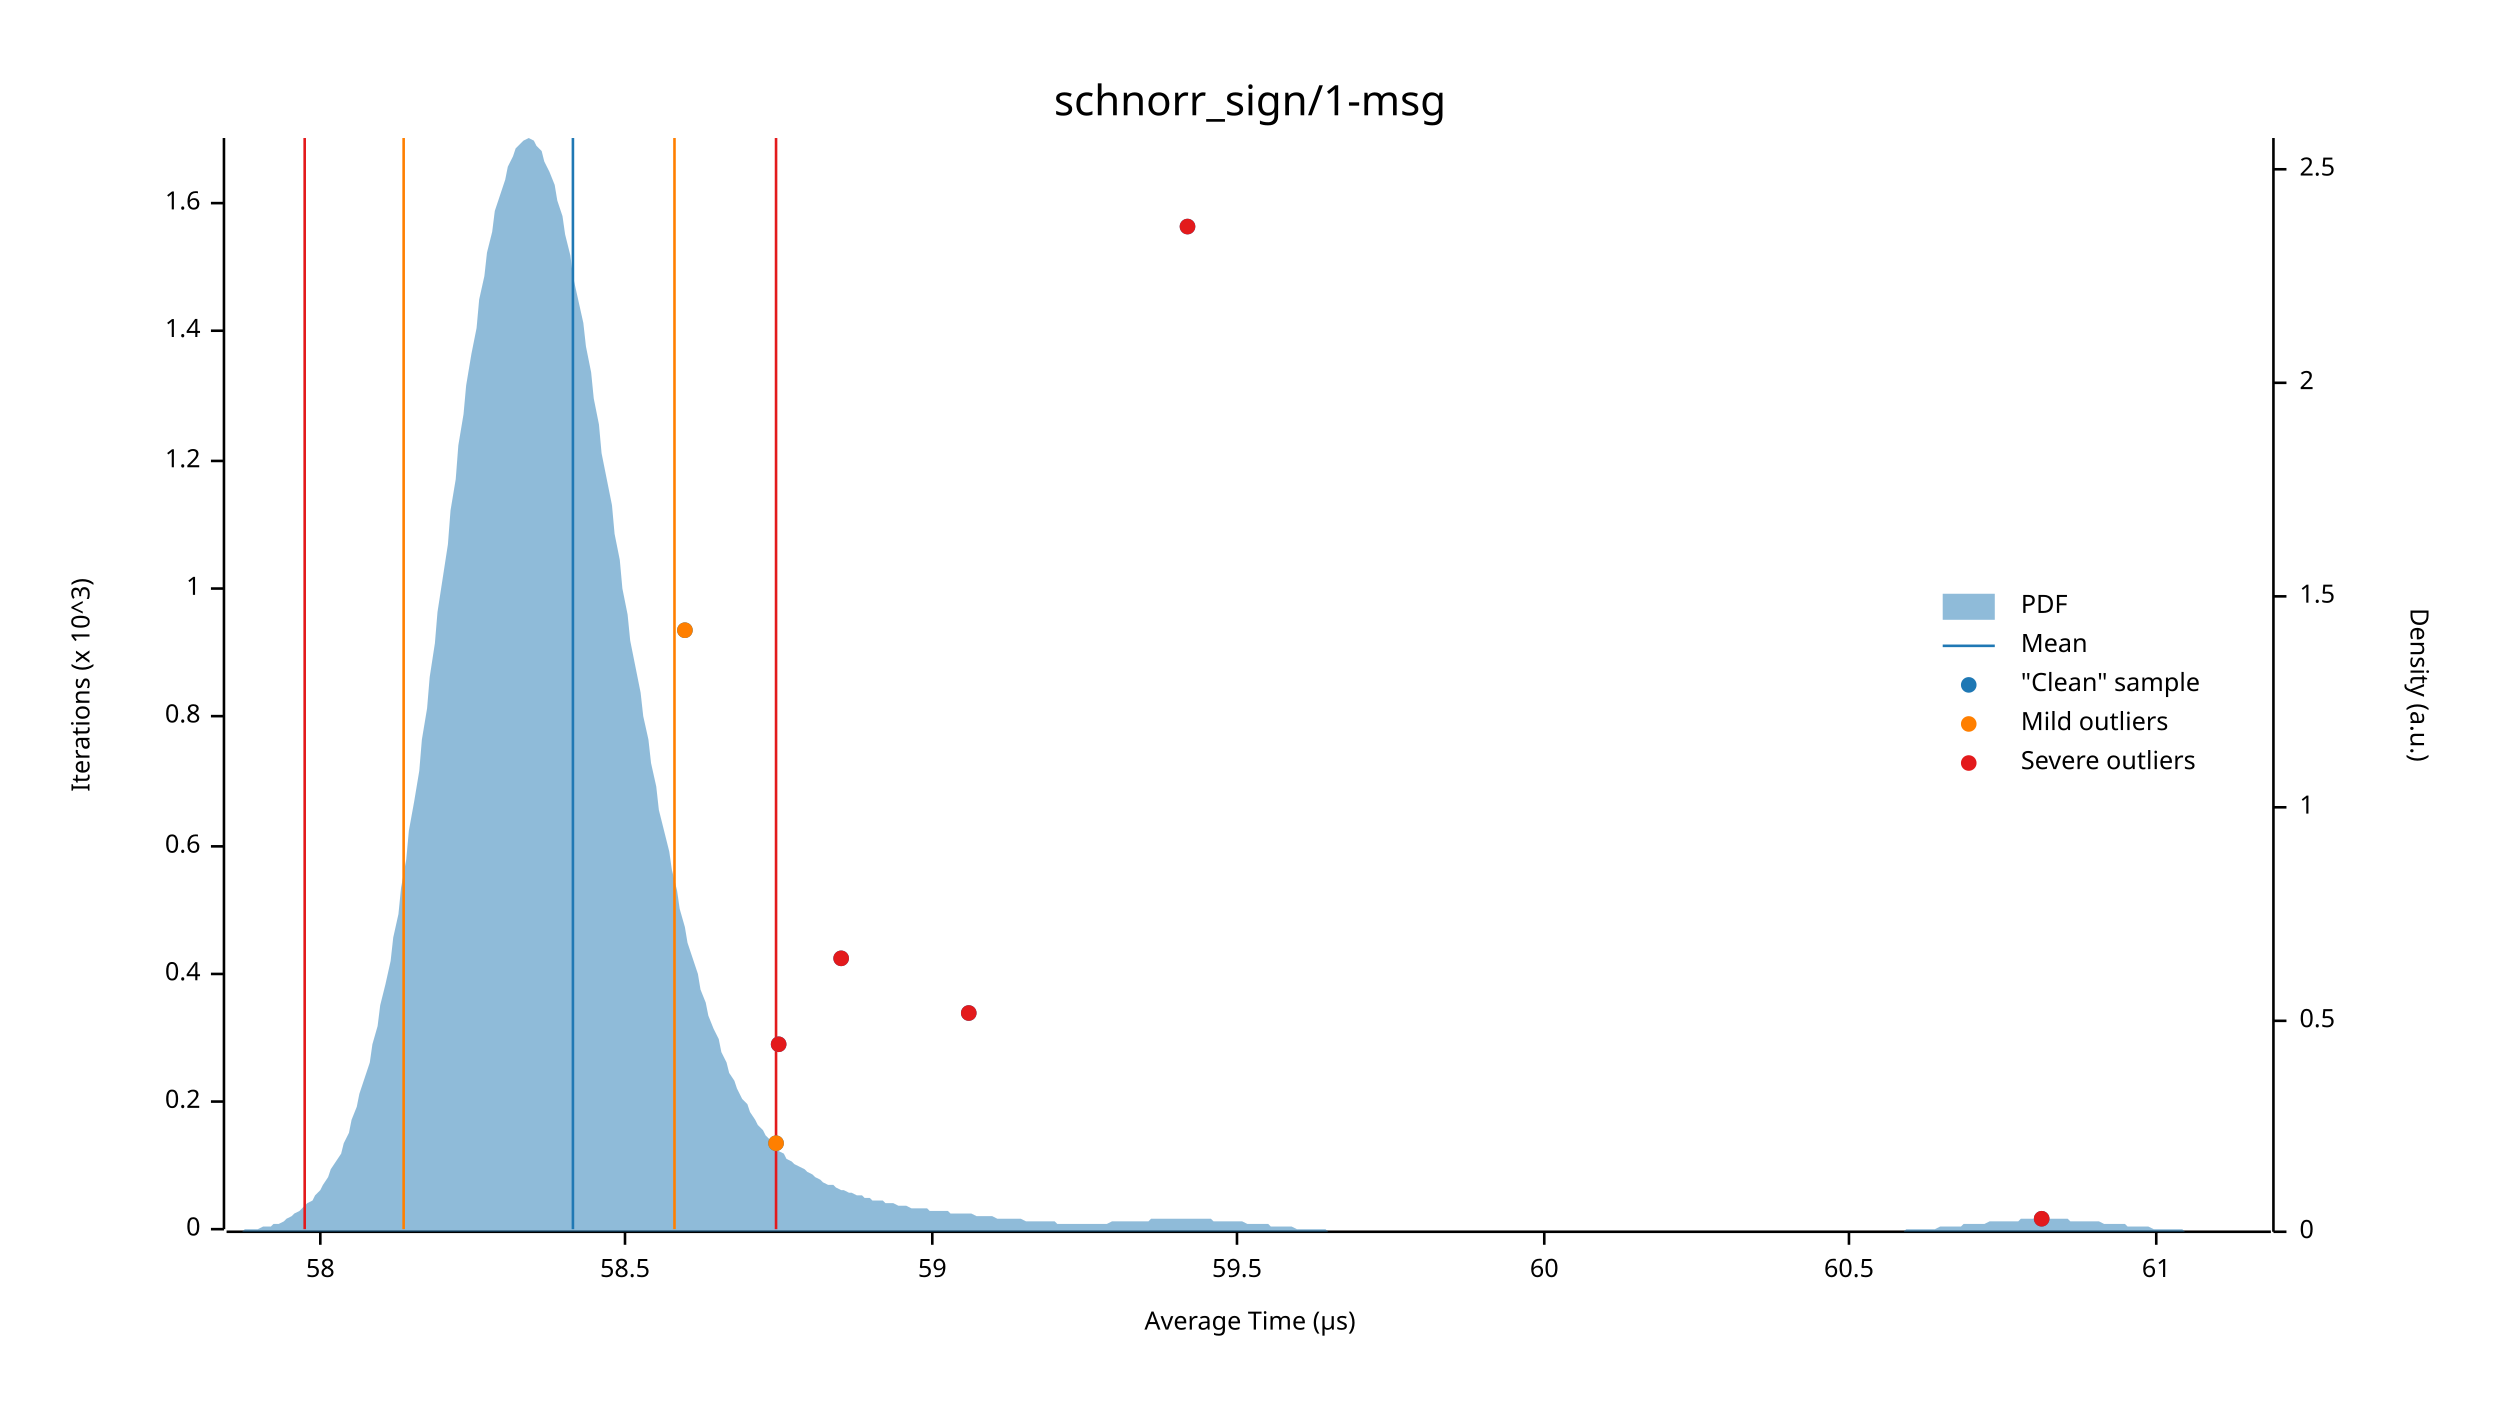
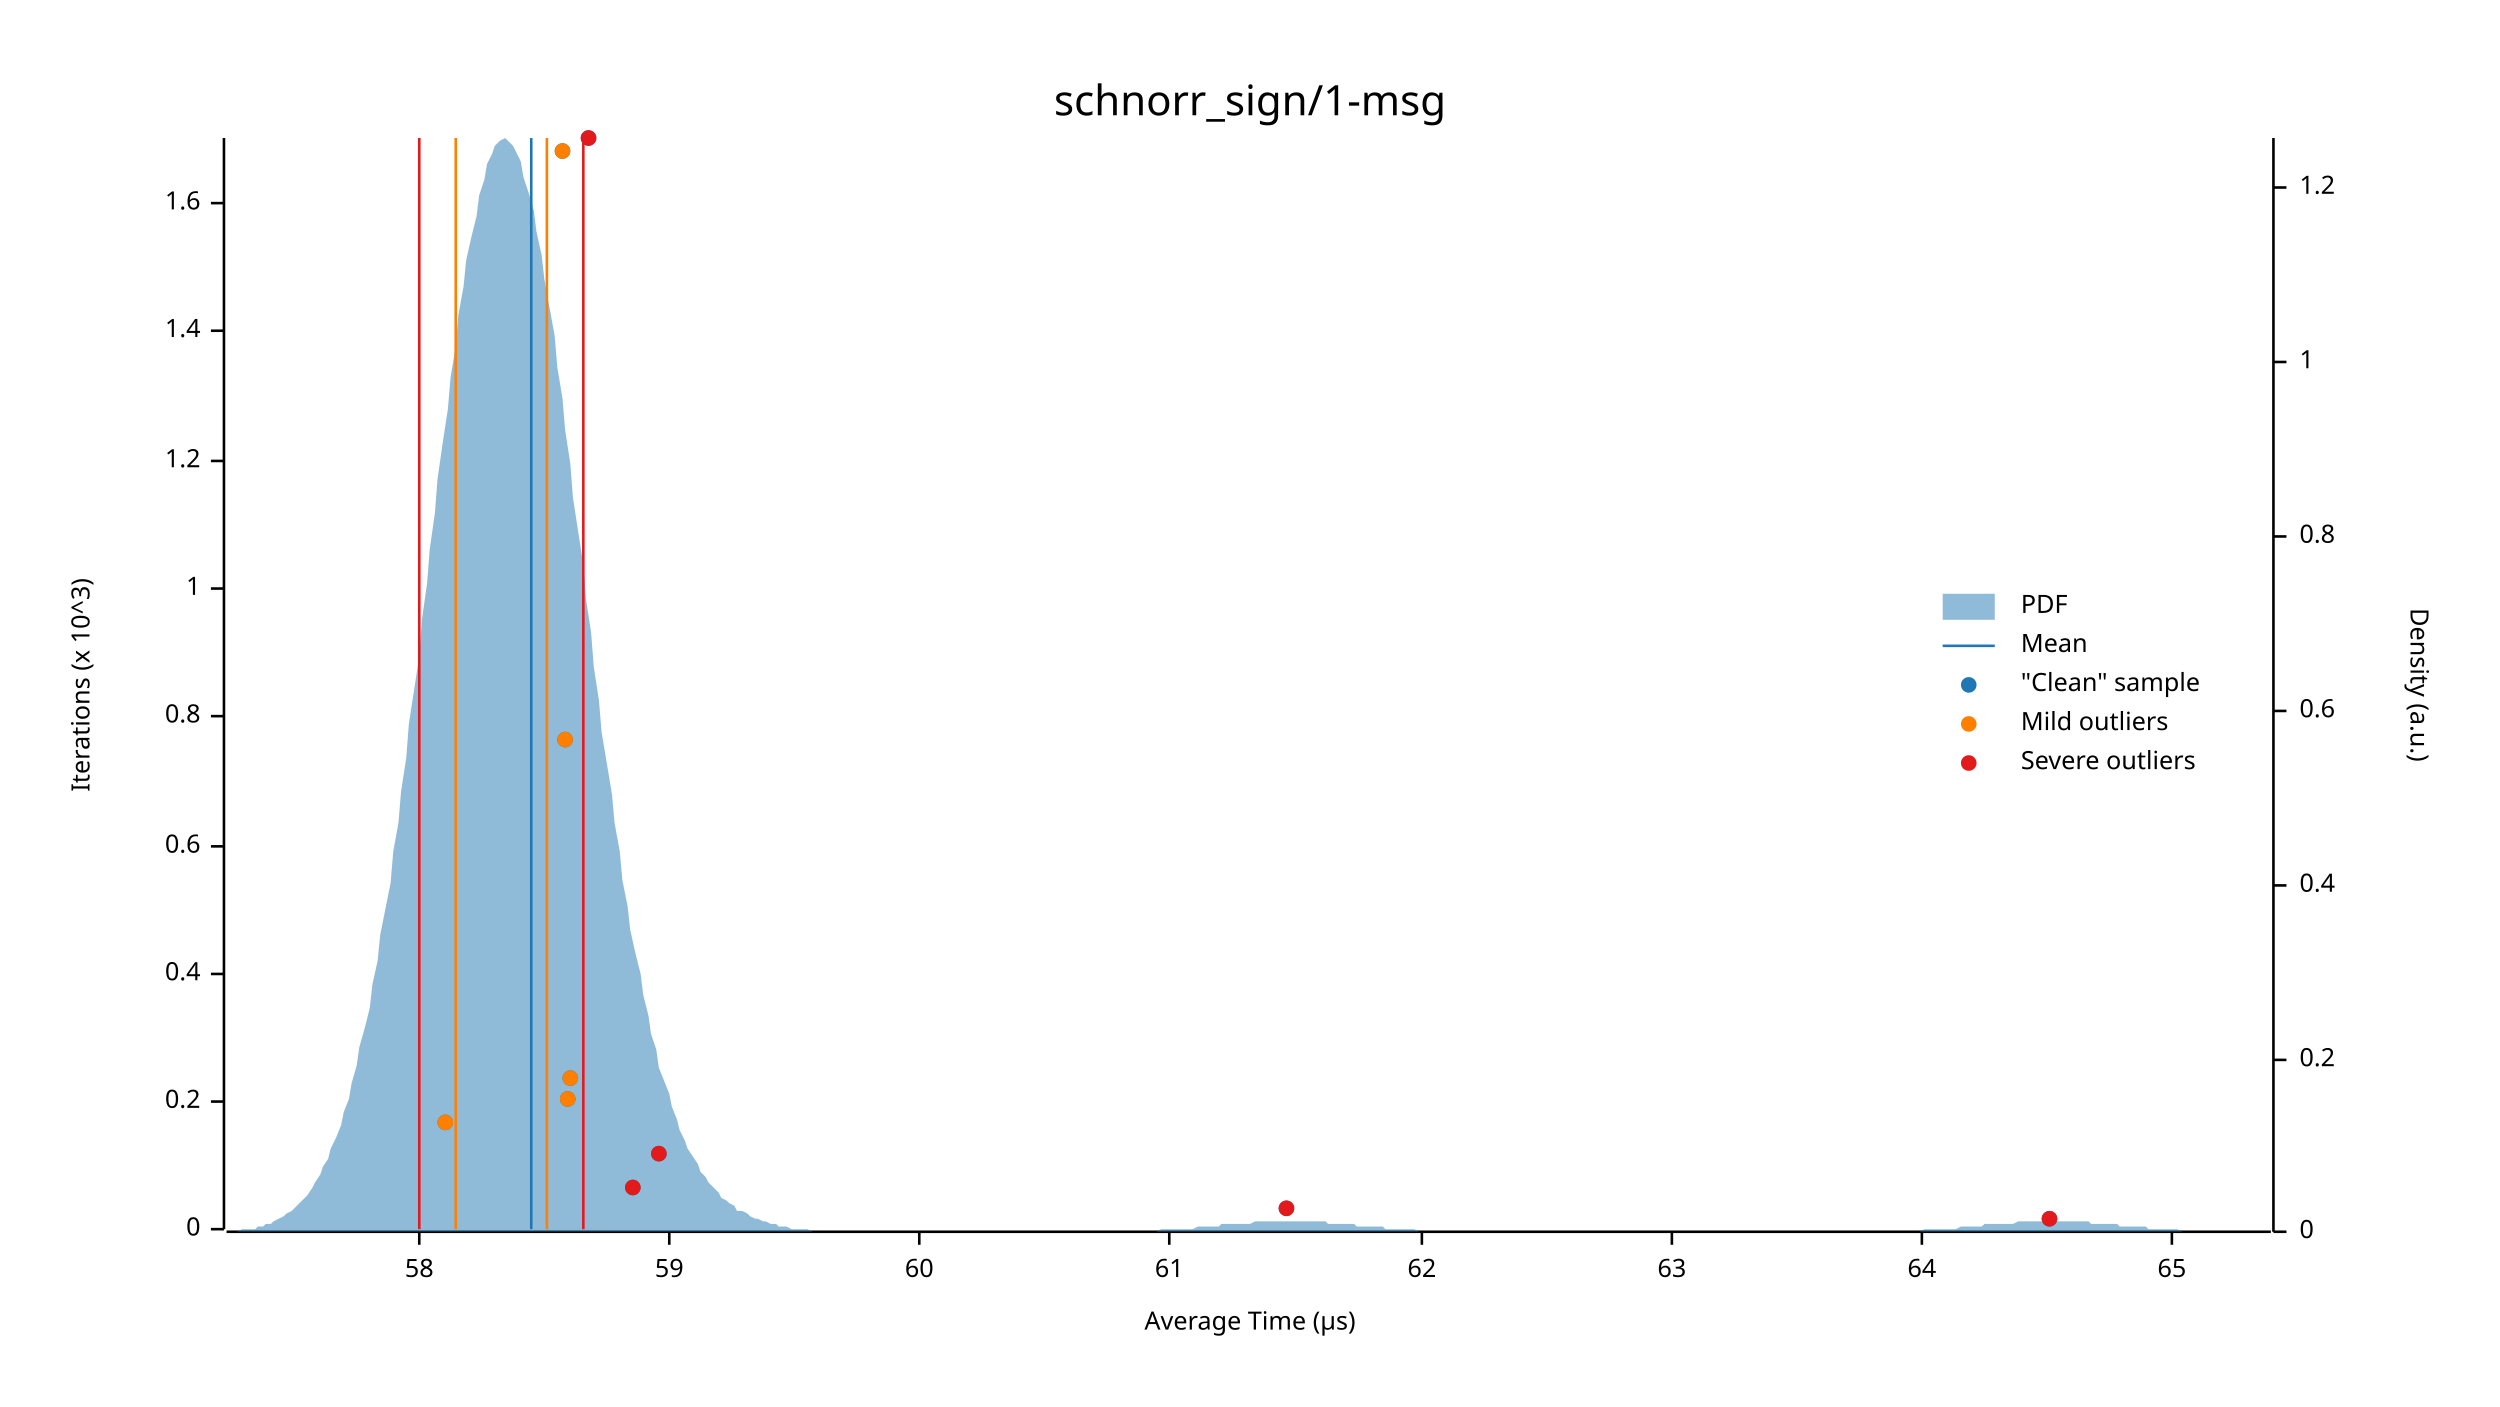
<svg xmlns="http://www.w3.org/2000/svg" width="960" height="540" viewBox="0 0 960 540">
  <text x="480" y="32" dy="0.76em" text-anchor="middle" font-family="sans-serif" font-size="16.129" opacity="1" fill="#000000">
schnorr_sign/1-msg
</text>
  <text x="27" y="263" dy="0.76em" text-anchor="middle" font-family="sans-serif" font-size="9.677" opacity="1" fill="#000000" transform="rotate(270, 27, 263)">
Iterations (x 10^3)
</text>
  <text x="480" y="513" dy="-0.5ex" text-anchor="middle" font-family="sans-serif" font-size="9.677" opacity="1" fill="#000000">
Average Time (µs)
</text>
  <polyline fill="none" opacity="1" stroke="#000000" stroke-width="1" points="86,53 86,472 " />
  <text x="77" y="472" dy="0.5ex" text-anchor="end" font-family="sans-serif" font-size="9.677" opacity="1" fill="#000000">
0
</text>
  <polyline fill="none" opacity="1" stroke="#000000" stroke-width="1" points="81,472 86,472 " />
  <text x="77" y="423" dy="0.5ex" text-anchor="end" font-family="sans-serif" font-size="9.677" opacity="1" fill="#000000">
0.2
</text>
  <polyline fill="none" opacity="1" stroke="#000000" stroke-width="1" points="81,423 86,423 " />
  <text x="77" y="374" dy="0.5ex" text-anchor="end" font-family="sans-serif" font-size="9.677" opacity="1" fill="#000000">
0.4
</text>
  <polyline fill="none" opacity="1" stroke="#000000" stroke-width="1" points="81,374 86,374 " />
  <text x="77" y="325" dy="0.5ex" text-anchor="end" font-family="sans-serif" font-size="9.677" opacity="1" fill="#000000">
0.6
</text>
  <polyline fill="none" opacity="1" stroke="#000000" stroke-width="1" points="81,325 86,325 " />
  <text x="77" y="275" dy="0.5ex" text-anchor="end" font-family="sans-serif" font-size="9.677" opacity="1" fill="#000000">
0.8
</text>
  <polyline fill="none" opacity="1" stroke="#000000" stroke-width="1" points="81,275 86,275 " />
  <text x="77" y="226" dy="0.5ex" text-anchor="end" font-family="sans-serif" font-size="9.677" opacity="1" fill="#000000">
1
</text>
  <polyline fill="none" opacity="1" stroke="#000000" stroke-width="1" points="81,226 86,226 " />
  <text x="77" y="177" dy="0.5ex" text-anchor="end" font-family="sans-serif" font-size="9.677" opacity="1" fill="#000000">
1.2
</text>
  <polyline fill="none" opacity="1" stroke="#000000" stroke-width="1" points="81,177 86,177 " />
  <text x="77" y="127" dy="0.5ex" text-anchor="end" font-family="sans-serif" font-size="9.677" opacity="1" fill="#000000">
1.4
</text>
  <polyline fill="none" opacity="1" stroke="#000000" stroke-width="1" points="81,127 86,127 " />
  <text x="77" y="78" dy="0.5ex" text-anchor="end" font-family="sans-serif" font-size="9.677" opacity="1" fill="#000000">
1.6
</text>
  <polyline fill="none" opacity="1" stroke="#000000" stroke-width="1" points="81,78 86,78 " />
  <polyline fill="none" opacity="1" stroke="#000000" stroke-width="1" points="87,473 872,473 " />
-   <text x="123" y="483" dy="0.76em" text-anchor="middle" font-family="sans-serif" font-size="9.677" opacity="1" fill="#000000">
+   <text x="161" y="483" dy="0.76em" text-anchor="middle" font-family="sans-serif" font-size="9.677" opacity="1" fill="#000000">
58
</text>
-   <polyline fill="none" opacity="1" stroke="#000000" stroke-width="1" points="123,473 123,478 " />
-   <text x="240" y="483" dy="0.76em" text-anchor="middle" font-family="sans-serif" font-size="9.677" opacity="1" fill="#000000">
- 58.5
- </text>
-   <polyline fill="none" opacity="1" stroke="#000000" stroke-width="1" points="240,473 240,478 " />
-   <text x="358" y="483" dy="0.76em" text-anchor="middle" font-family="sans-serif" font-size="9.677" opacity="1" fill="#000000">
+   <polyline fill="none" opacity="1" stroke="#000000" stroke-width="1" points="161,473 161,478 " />
+   <text x="257" y="483" dy="0.76em" text-anchor="middle" font-family="sans-serif" font-size="9.677" opacity="1" fill="#000000">
59
</text>
-   <polyline fill="none" opacity="1" stroke="#000000" stroke-width="1" points="358,473 358,478 " />
-   <text x="475" y="483" dy="0.76em" text-anchor="middle" font-family="sans-serif" font-size="9.677" opacity="1" fill="#000000">
- 59.5
- </text>
-   <polyline fill="none" opacity="1" stroke="#000000" stroke-width="1" points="475,473 475,478 " />
-   <text x="593" y="483" dy="0.76em" text-anchor="middle" font-family="sans-serif" font-size="9.677" opacity="1" fill="#000000">
+   <polyline fill="none" opacity="1" stroke="#000000" stroke-width="1" points="257,473 257,478 " />
+   <text x="353" y="483" dy="0.76em" text-anchor="middle" font-family="sans-serif" font-size="9.677" opacity="1" fill="#000000">
60
</text>
-   <polyline fill="none" opacity="1" stroke="#000000" stroke-width="1" points="593,473 593,478 " />
-   <text x="710" y="483" dy="0.76em" text-anchor="middle" font-family="sans-serif" font-size="9.677" opacity="1" fill="#000000">
- 60.5
- </text>
-   <polyline fill="none" opacity="1" stroke="#000000" stroke-width="1" points="710,473 710,478 " />
-   <text x="828" y="483" dy="0.76em" text-anchor="middle" font-family="sans-serif" font-size="9.677" opacity="1" fill="#000000">
+   <polyline fill="none" opacity="1" stroke="#000000" stroke-width="1" points="353,473 353,478 " />
+   <text x="449" y="483" dy="0.76em" text-anchor="middle" font-family="sans-serif" font-size="9.677" opacity="1" fill="#000000">
61
</text>
-   <polyline fill="none" opacity="1" stroke="#000000" stroke-width="1" points="828,473 828,478 " />
+   <polyline fill="none" opacity="1" stroke="#000000" stroke-width="1" points="449,473 449,478 " />
+   <text x="546" y="483" dy="0.76em" text-anchor="middle" font-family="sans-serif" font-size="9.677" opacity="1" fill="#000000">
+ 62
+ </text>
+   <polyline fill="none" opacity="1" stroke="#000000" stroke-width="1" points="546,473 546,478 " />
+   <text x="642" y="483" dy="0.76em" text-anchor="middle" font-family="sans-serif" font-size="9.677" opacity="1" fill="#000000">
+ 63
+ </text>
+   <polyline fill="none" opacity="1" stroke="#000000" stroke-width="1" points="642,473 642,478 " />
+   <text x="738" y="483" dy="0.76em" text-anchor="middle" font-family="sans-serif" font-size="9.677" opacity="1" fill="#000000">
+ 64
+ </text>
+   <polyline fill="none" opacity="1" stroke="#000000" stroke-width="1" points="738,473 738,478 " />
+   <text x="834" y="483" dy="0.76em" text-anchor="middle" font-family="sans-serif" font-size="9.677" opacity="1" fill="#000000">
+ 65
+ </text>
+   <polyline fill="none" opacity="1" stroke="#000000" stroke-width="1" points="834,473 834,478 " />
  <text x="933" y="263" dy="0.76em" text-anchor="middle" font-family="sans-serif" font-size="9.677" opacity="1" fill="#000000" transform="rotate(90, 933, 263)">
Density (a.u.)
</text>
  <polyline fill="none" opacity="1" stroke="#000000" stroke-width="1" points="873,53 873,473 " />
  <text x="883" y="473" dy="0.5ex" text-anchor="start" font-family="sans-serif" font-size="9.677" opacity="1" fill="#000000">
0
</text>
  <polyline fill="none" opacity="1" stroke="#000000" stroke-width="1" points="873,473 878,473 " />
-   <text x="883" y="392" dy="0.5ex" text-anchor="start" font-family="sans-serif" font-size="9.677" opacity="1" fill="#000000">
- 0.5
+   <text x="883" y="407" dy="0.5ex" text-anchor="start" font-family="sans-serif" font-size="9.677" opacity="1" fill="#000000">
+ 0.2
</text>
-   <polyline fill="none" opacity="1" stroke="#000000" stroke-width="1" points="873,392 878,392 " />
-   <text x="883" y="310" dy="0.5ex" text-anchor="start" font-family="sans-serif" font-size="9.677" opacity="1" fill="#000000">
+   <polyline fill="none" opacity="1" stroke="#000000" stroke-width="1" points="873,407 878,407 " />
+   <text x="883" y="340" dy="0.5ex" text-anchor="start" font-family="sans-serif" font-size="9.677" opacity="1" fill="#000000">
+ 0.4
+ </text>
+   <polyline fill="none" opacity="1" stroke="#000000" stroke-width="1" points="873,340 878,340 " />
+   <text x="883" y="273" dy="0.5ex" text-anchor="start" font-family="sans-serif" font-size="9.677" opacity="1" fill="#000000">
+ 0.6
+ </text>
+   <polyline fill="none" opacity="1" stroke="#000000" stroke-width="1" points="873,273 878,273 " />
+   <text x="883" y="206" dy="0.5ex" text-anchor="start" font-family="sans-serif" font-size="9.677" opacity="1" fill="#000000">
+ 0.8
+ </text>
+   <polyline fill="none" opacity="1" stroke="#000000" stroke-width="1" points="873,206 878,206 " />
+   <text x="883" y="139" dy="0.5ex" text-anchor="start" font-family="sans-serif" font-size="9.677" opacity="1" fill="#000000">
1
</text>
-   <polyline fill="none" opacity="1" stroke="#000000" stroke-width="1" points="873,310 878,310 " />
-   <text x="883" y="229" dy="0.5ex" text-anchor="start" font-family="sans-serif" font-size="9.677" opacity="1" fill="#000000">
- 1.5
+   <polyline fill="none" opacity="1" stroke="#000000" stroke-width="1" points="873,139 878,139 " />
+   <text x="883" y="72" dy="0.5ex" text-anchor="start" font-family="sans-serif" font-size="9.677" opacity="1" fill="#000000">
+ 1.2
</text>
-   <polyline fill="none" opacity="1" stroke="#000000" stroke-width="1" points="873,229 878,229 " />
-   <text x="883" y="147" dy="0.5ex" text-anchor="start" font-family="sans-serif" font-size="9.677" opacity="1" fill="#000000">
- 2
- </text>
-   <polyline fill="none" opacity="1" stroke="#000000" stroke-width="1" points="873,147 878,147 " />
-   <text x="883" y="65" dy="0.5ex" text-anchor="start" font-family="sans-serif" font-size="9.677" opacity="1" fill="#000000">
- 2.5
- </text>
-   <polyline fill="none" opacity="1" stroke="#000000" stroke-width="1" points="873,65 878,65 " />
-   <polygon opacity="0.5" fill="#1F78B4" points="87,473 88,473 90,473 91,473 93,473 94,472 96,472 98,472 99,472 101,471 102,471 104,471 105,470 107,470 109,469 110,468 112,467 113,466 115,465 116,464 118,462 120,461 121,459 123,457 124,455 126,452 127,449 129,446 131,443 132,439 134,435 135,430 137,425 138,420 140,414 142,408 143,401 145,394 146,386 148,378 150,369 151,360 153,351 154,341 156,330 157,319 159,308 161,296 162,284 164,272 165,260 167,247 168,235 170,222 172,209 173,196 175,184 176,171 178,159 179,148 181,136 183,126 184,115 186,106 187,97 189,89 190,81 192,75 194,69 195,64 197,60 198,57 200,55 201,54 203,53 205,54 206,56 208,58 209,62 211,66 213,71 214,77 216,83 217,90 219,98 220,106 222,115 224,124 225,133 227,143 228,153 230,163 231,174 233,184 235,194 236,205 238,215 239,226 241,236 242,246 244,256 246,266 247,275 249,284 250,293 252,302 253,311 255,319 257,327 258,334 260,342 261,349 263,356 264,362 266,368 268,374 269,380 271,385 272,390 274,395 276,399 277,404 279,408 280,412 282,415 283,418 285,422 287,424 288,427 290,430 291,432 293,434 294,436 296,438 298,440 299,442 301,443 302,445 304,446 305,447 307,448 309,449 310,450 312,451 313,452 315,453 316,454 318,455 320,455 321,456 323,457 324,457 326,458 327,458 329,459 331,459 332,460 334,460 335,461 337,461 339,461 340,462 342,462 343,462 345,463 346,463 348,463 350,464 351,464 353,464 354,464 356,464 357,465 359,465 361,465 362,465 364,465 365,466 367,466 368,466 370,466 372,466 373,466 375,467 376,467 378,467 379,467 381,467 383,468 384,468 386,468 387,468 389,468 391,468 392,468 394,469 395,469 397,469 398,469 400,469 402,469 403,469 405,469 406,470 408,470 409,470 411,470 413,470 414,470 416,470 417,470 419,470 420,470 422,470 424,470 425,470 427,469 428,469 430,469 431,469 433,469 435,469 436,469 438,469 439,469 441,469 442,468 444,468 446,468 447,468 449,468 450,468 452,468 454,468 455,468 457,468 458,468 460,468 461,468 463,468 465,468 466,469 468,469 469,469 471,469 472,469 474,469 476,469 477,469 479,470 480,470 482,470 483,470 485,470 487,470 488,471 490,471 491,471 493,471 494,471 496,471 498,472 499,472 501,472 502,472 504,472 505,472 507,472 509,472 510,473 512,473 513,473 515,473 517,473 518,473 520,473 521,473 523,473 524,473 526,473 528,473 529,473 531,473 532,473 534,473 535,473 537,473 539,473 540,473 542,473 543,473 545,473 546,473 548,473 550,473 551,473 553,473 554,473 556,473 557,473 559,473 561,473 562,473 564,473 565,473 567,473 568,473 570,473 572,473 573,473 575,473 576,473 578,473 580,473 581,473 583,473 584,473 586,473 587,473 589,473 591,473 592,473 594,473 595,473 597,473 598,473 600,473 602,473 603,473 605,473 606,473 608,473 609,473 611,473 613,473 614,473 616,473 617,473 619,473 620,473 622,473 624,473 625,473 627,473 628,473 630,473 632,473 633,473 635,473 636,473 638,473 639,473 641,473 643,473 644,473 646,473 647,473 649,473 650,473 652,473 654,473 655,473 657,473 658,473 660,473 661,473 663,473 665,473 666,473 668,473 669,473 671,473 672,473 674,473 676,473 677,473 679,473 680,473 682,473 683,473 685,473 687,473 688,473 690,473 691,473 693,473 695,473 696,473 698,473 699,473 701,473 702,473 704,473 706,473 707,473 709,473 710,473 712,473 713,473 715,473 717,473 718,473 720,473 721,473 723,473 724,473 726,473 728,473 729,473 731,473 732,472 734,472 735,472 737,472 739,472 740,472 742,472 743,472 745,471 746,471 748,471 750,471 751,471 753,471 754,470 756,470 758,470 759,470 761,470 762,470 764,469 765,469 767,469 769,469 770,469 772,469 773,469 775,469 776,468 778,468 780,468 781,468 783,468 784,468 786,468 787,468 789,468 791,468 792,468 794,468 795,469 797,469 798,469 800,469 802,469 803,469 805,469 806,469 808,470 809,470 811,470 813,470 814,470 816,470 817,471 819,471 821,471 822,471 824,471 825,471 827,472 828,472 830,472 832,472 833,472 835,472 836,472 838,472 839,473 841,473 843,473 844,473 846,473 847,473 849,473 850,473 852,473 854,473 855,473 857,473 858,473 860,473 861,473 863,473 865,473 866,473 868,473 869,473 871,473 873,473 873,473 87,473 " />
-   <polyline fill="none" opacity="1" stroke="#1F78B4" stroke-width="1" points="220,472 220,53 " />
-   <polyline fill="none" opacity="1" stroke="#FF7F00" stroke-width="1" points="155,472 155,53 " />
-   <polyline fill="none" opacity="1" stroke="#FF7F00" stroke-width="1" points="259,472 259,53 " />
-   <polyline fill="none" opacity="1" stroke="#E31A1C" stroke-width="1" points="117,472 117,53 " />
-   <polyline fill="none" opacity="1" stroke="#E31A1C" stroke-width="1" points="298,472 298,53 " />
-   <circle cx="784" cy="468" r="3" opacity="1" fill="#1F78B4" stroke="none" stroke-width="1" />
-   <circle cx="298" cy="439" r="3" opacity="1" fill="#1F78B4" stroke="none" stroke-width="1" />
-   <circle cx="299" cy="401" r="3" opacity="1" fill="#1F78B4" stroke="none" stroke-width="1" />
-   <circle cx="372" cy="389" r="3" opacity="1" fill="#1F78B4" stroke="none" stroke-width="1" />
-   <circle cx="323" cy="368" r="3" opacity="1" fill="#1F78B4" stroke="none" stroke-width="1" />
-   <circle cx="263" cy="242" r="3" opacity="1" fill="#1F78B4" stroke="none" stroke-width="1" />
-   <circle cx="456" cy="87" r="3" opacity="1" fill="#1F78B4" stroke="none" stroke-width="1" />
-   <circle cx="298" cy="439" r="3" opacity="1" fill="#FF7F00" stroke="none" stroke-width="1" />
-   <circle cx="263" cy="242" r="3" opacity="1" fill="#FF7F00" stroke="none" stroke-width="1" />
-   <circle cx="784" cy="468" r="3" opacity="1" fill="#E31A1C" stroke="none" stroke-width="1" />
-   <circle cx="299" cy="401" r="3" opacity="1" fill="#E31A1C" stroke="none" stroke-width="1" />
-   <circle cx="372" cy="389" r="3" opacity="1" fill="#E31A1C" stroke="none" stroke-width="1" />
-   <circle cx="323" cy="368" r="3" opacity="1" fill="#E31A1C" stroke="none" stroke-width="1" />
-   <circle cx="456" cy="87" r="3" opacity="1" fill="#E31A1C" stroke="none" stroke-width="1" />
+   <polyline fill="none" opacity="1" stroke="#000000" stroke-width="1" points="873,72 878,72 " />
+   <polygon opacity="0.5" fill="#1F78B4" points="87,473 88,473 90,473 91,473 93,472 94,472 96,472 98,472 99,471 101,471 102,470 104,470 105,469 107,468 109,467 110,466 112,465 113,464 115,462 116,461 118,459 120,456 121,454 123,451 124,448 126,445 127,441 129,437 131,432 132,427 134,422 135,416 137,409 138,402 140,395 142,387 143,378 145,369 146,359 148,349 150,339 151,327 153,316 154,304 156,291 157,278 159,265 161,252 162,238 164,224 165,211 167,197 168,184 170,170 172,157 173,145 175,133 176,121 178,110 179,100 181,91 183,83 184,75 186,69 187,63 189,59 190,56 192,54 194,53 195,54 197,56 198,58 200,62 201,68 203,74 205,81 206,89 208,98 209,107 211,118 213,129 214,141 216,153 217,165 219,178 220,191 222,204 224,217 225,230 227,243 228,256 230,269 231,281 233,293 235,305 236,316 238,327 239,338 241,348 242,357 244,366 246,374 247,382 249,390 250,397 252,403 253,410 255,415 257,420 258,425 260,430 261,434 263,438 264,441 266,444 268,447 269,450 271,452 272,454 274,456 276,458 277,460 279,461 280,462 282,463 283,465 285,465 287,466 288,467 290,468 291,468 293,469 294,469 296,470 298,470 299,471 301,471 302,471 304,472 305,472 307,472 309,472 310,472 312,473 313,473 315,473 316,473 318,473 320,473 321,473 323,473 324,473 326,473 327,473 329,473 331,473 332,473 334,473 335,473 337,473 339,473 340,473 342,473 343,473 345,473 346,473 348,473 350,473 351,473 353,473 354,473 356,473 357,473 359,473 361,473 362,473 364,473 365,473 367,473 368,473 370,473 372,473 373,473 375,473 376,473 378,473 379,473 381,473 383,473 384,473 386,473 387,473 389,473 391,473 392,473 394,473 395,473 397,473 398,473 400,473 402,473 403,473 405,473 406,473 408,473 409,473 411,473 413,473 414,473 416,473 417,473 419,473 420,473 422,473 424,473 425,473 427,473 428,473 430,473 431,473 433,473 435,473 436,473 438,473 439,473 441,473 442,473 444,473 446,472 447,472 449,472 450,472 452,472 454,472 455,472 457,472 458,472 460,471 461,471 463,471 465,471 466,471 468,471 469,470 471,470 472,470 474,470 476,470 477,470 479,470 480,470 482,469 483,469 485,469 487,469 488,469 490,469 491,469 493,469 494,469 496,469 498,469 499,469 501,469 502,469 504,469 505,469 507,469 509,469 510,470 512,470 513,470 515,470 517,470 518,470 520,470 521,471 523,471 524,471 526,471 528,471 529,471 531,471 532,472 534,472 535,472 537,472 539,472 540,472 542,472 543,472 545,473 546,473 548,473 550,473 551,473 553,473 554,473 556,473 557,473 559,473 561,473 562,473 564,473 565,473 567,473 568,473 570,473 572,473 573,473 575,473 576,473 578,473 580,473 581,473 583,473 584,473 586,473 587,473 589,473 591,473 592,473 594,473 595,473 597,473 598,473 600,473 602,473 603,473 605,473 606,473 608,473 609,473 611,473 613,473 614,473 616,473 617,473 619,473 620,473 622,473 624,473 625,473 627,473 628,473 630,473 632,473 633,473 635,473 636,473 638,473 639,473 641,473 643,473 644,473 646,473 647,473 649,473 650,473 652,473 654,473 655,473 657,473 658,473 660,473 661,473 663,473 665,473 666,473 668,473 669,473 671,473 672,473 674,473 676,473 677,473 679,473 680,473 682,473 683,473 685,473 687,473 688,473 690,473 691,473 693,473 695,473 696,473 698,473 699,473 701,473 702,473 704,473 706,473 707,473 709,473 710,473 712,473 713,473 715,473 717,473 718,473 720,473 721,473 723,473 724,473 726,473 728,473 729,473 731,473 732,473 734,473 735,473 737,473 739,472 740,472 742,472 743,472 745,472 746,472 748,472 750,472 751,472 753,471 754,471 756,471 758,471 759,471 761,471 762,470 764,470 765,470 767,470 769,470 770,470 772,470 773,470 775,469 776,469 778,469 780,469 781,469 783,469 784,469 786,469 787,469 789,469 791,469 792,469 794,469 795,469 797,469 798,469 800,469 802,469 803,470 805,470 806,470 808,470 809,470 811,470 813,470 814,471 816,471 817,471 819,471 821,471 822,471 824,471 825,472 827,472 828,472 830,472 832,472 833,472 835,472 836,472 838,473 839,473 841,473 843,473 844,473 846,473 847,473 849,473 850,473 852,473 854,473 855,473 857,473 858,473 860,473 861,473 863,473 865,473 866,473 868,473 869,473 871,473 873,473 873,473 87,473 " />
+   <polyline fill="none" opacity="1" stroke="#1F78B4" stroke-width="1" points="204,472 204,53 " />
+   <polyline fill="none" opacity="1" stroke="#FF7F00" stroke-width="1" points="175,472 175,53 " />
+   <polyline fill="none" opacity="1" stroke="#FF7F00" stroke-width="1" points="210,472 210,53 " />
+   <polyline fill="none" opacity="1" stroke="#E31A1C" stroke-width="1" points="161,472 161,53 " />
+   <polyline fill="none" opacity="1" stroke="#E31A1C" stroke-width="1" points="224,472 224,53 " />
+   <circle cx="787" cy="468" r="3" opacity="1" fill="#1F78B4" stroke="none" stroke-width="1" />
+   <circle cx="494" cy="464" r="3" opacity="1" fill="#1F78B4" stroke="none" stroke-width="1" />
+   <circle cx="243" cy="456" r="3" opacity="1" fill="#1F78B4" stroke="none" stroke-width="1" />
+   <circle cx="253" cy="443" r="3" opacity="1" fill="#1F78B4" stroke="none" stroke-width="1" />
+   <circle cx="171" cy="431" r="3" opacity="1" fill="#1F78B4" stroke="none" stroke-width="1" />
+   <circle cx="218" cy="422" r="3" opacity="1" fill="#1F78B4" stroke="none" stroke-width="1" />
+   <circle cx="219" cy="414" r="3" opacity="1" fill="#1F78B4" stroke="none" stroke-width="1" />
+   <circle cx="217" cy="284" r="3" opacity="1" fill="#1F78B4" stroke="none" stroke-width="1" />
+   <circle cx="216" cy="58" r="3" opacity="1" fill="#1F78B4" stroke="none" stroke-width="1" />
+   <circle cx="226" cy="53" r="3" opacity="1" fill="#1F78B4" stroke="none" stroke-width="1" />
+   <circle cx="171" cy="431" r="3" opacity="1" fill="#FF7F00" stroke="none" stroke-width="1" />
+   <circle cx="218" cy="422" r="3" opacity="1" fill="#FF7F00" stroke="none" stroke-width="1" />
+   <circle cx="219" cy="414" r="3" opacity="1" fill="#FF7F00" stroke="none" stroke-width="1" />
+   <circle cx="217" cy="284" r="3" opacity="1" fill="#FF7F00" stroke="none" stroke-width="1" />
+   <circle cx="216" cy="58" r="3" opacity="1" fill="#FF7F00" stroke="none" stroke-width="1" />
+   <circle cx="787" cy="468" r="3" opacity="1" fill="#E31A1C" stroke="none" stroke-width="1" />
+   <circle cx="494" cy="464" r="3" opacity="1" fill="#E31A1C" stroke="none" stroke-width="1" />
+   <circle cx="243" cy="456" r="3" opacity="1" fill="#E31A1C" stroke="none" stroke-width="1" />
+   <circle cx="253" cy="443" r="3" opacity="1" fill="#E31A1C" stroke="none" stroke-width="1" />
+   <circle cx="226" cy="53" r="3" opacity="1" fill="#E31A1C" stroke="none" stroke-width="1" />
  <text x="776" y="228" dy="0.76em" text-anchor="start" font-family="sans-serif" font-size="9.677" opacity="1" fill="#000000">
PDF
</text>
  <text x="776" y="243" dy="0.76em" text-anchor="start" font-family="sans-serif" font-size="9.677" opacity="1" fill="#000000">
Mean
</text>
  <text x="776" y="258" dy="0.76em" text-anchor="start" font-family="sans-serif" font-size="9.677" opacity="1" fill="#000000">
"Clean" sample
</text>
  <text x="776" y="273" dy="0.76em" text-anchor="start" font-family="sans-serif" font-size="9.677" opacity="1" fill="#000000">
Mild outliers
</text>
  <text x="776" y="288" dy="0.76em" text-anchor="start" font-family="sans-serif" font-size="9.677" opacity="1" fill="#000000">
Severe outliers
</text>
  <rect x="746" y="228" width="20" height="10" opacity="0.5" fill="#1F78B4" stroke="none" />
  <polyline fill="none" opacity="1" stroke="#1F78B4" stroke-width="1" points="746,248 766,248 " />
  <circle cx="756" cy="263" r="3" opacity="1" fill="#1F78B4" stroke="none" stroke-width="1" />
  <circle cx="756" cy="278" r="3" opacity="1" fill="#FF7F00" stroke="none" stroke-width="1" />
  <circle cx="756" cy="293" r="3" opacity="1" fill="#E31A1C" stroke="none" stroke-width="1" />
</svg>
